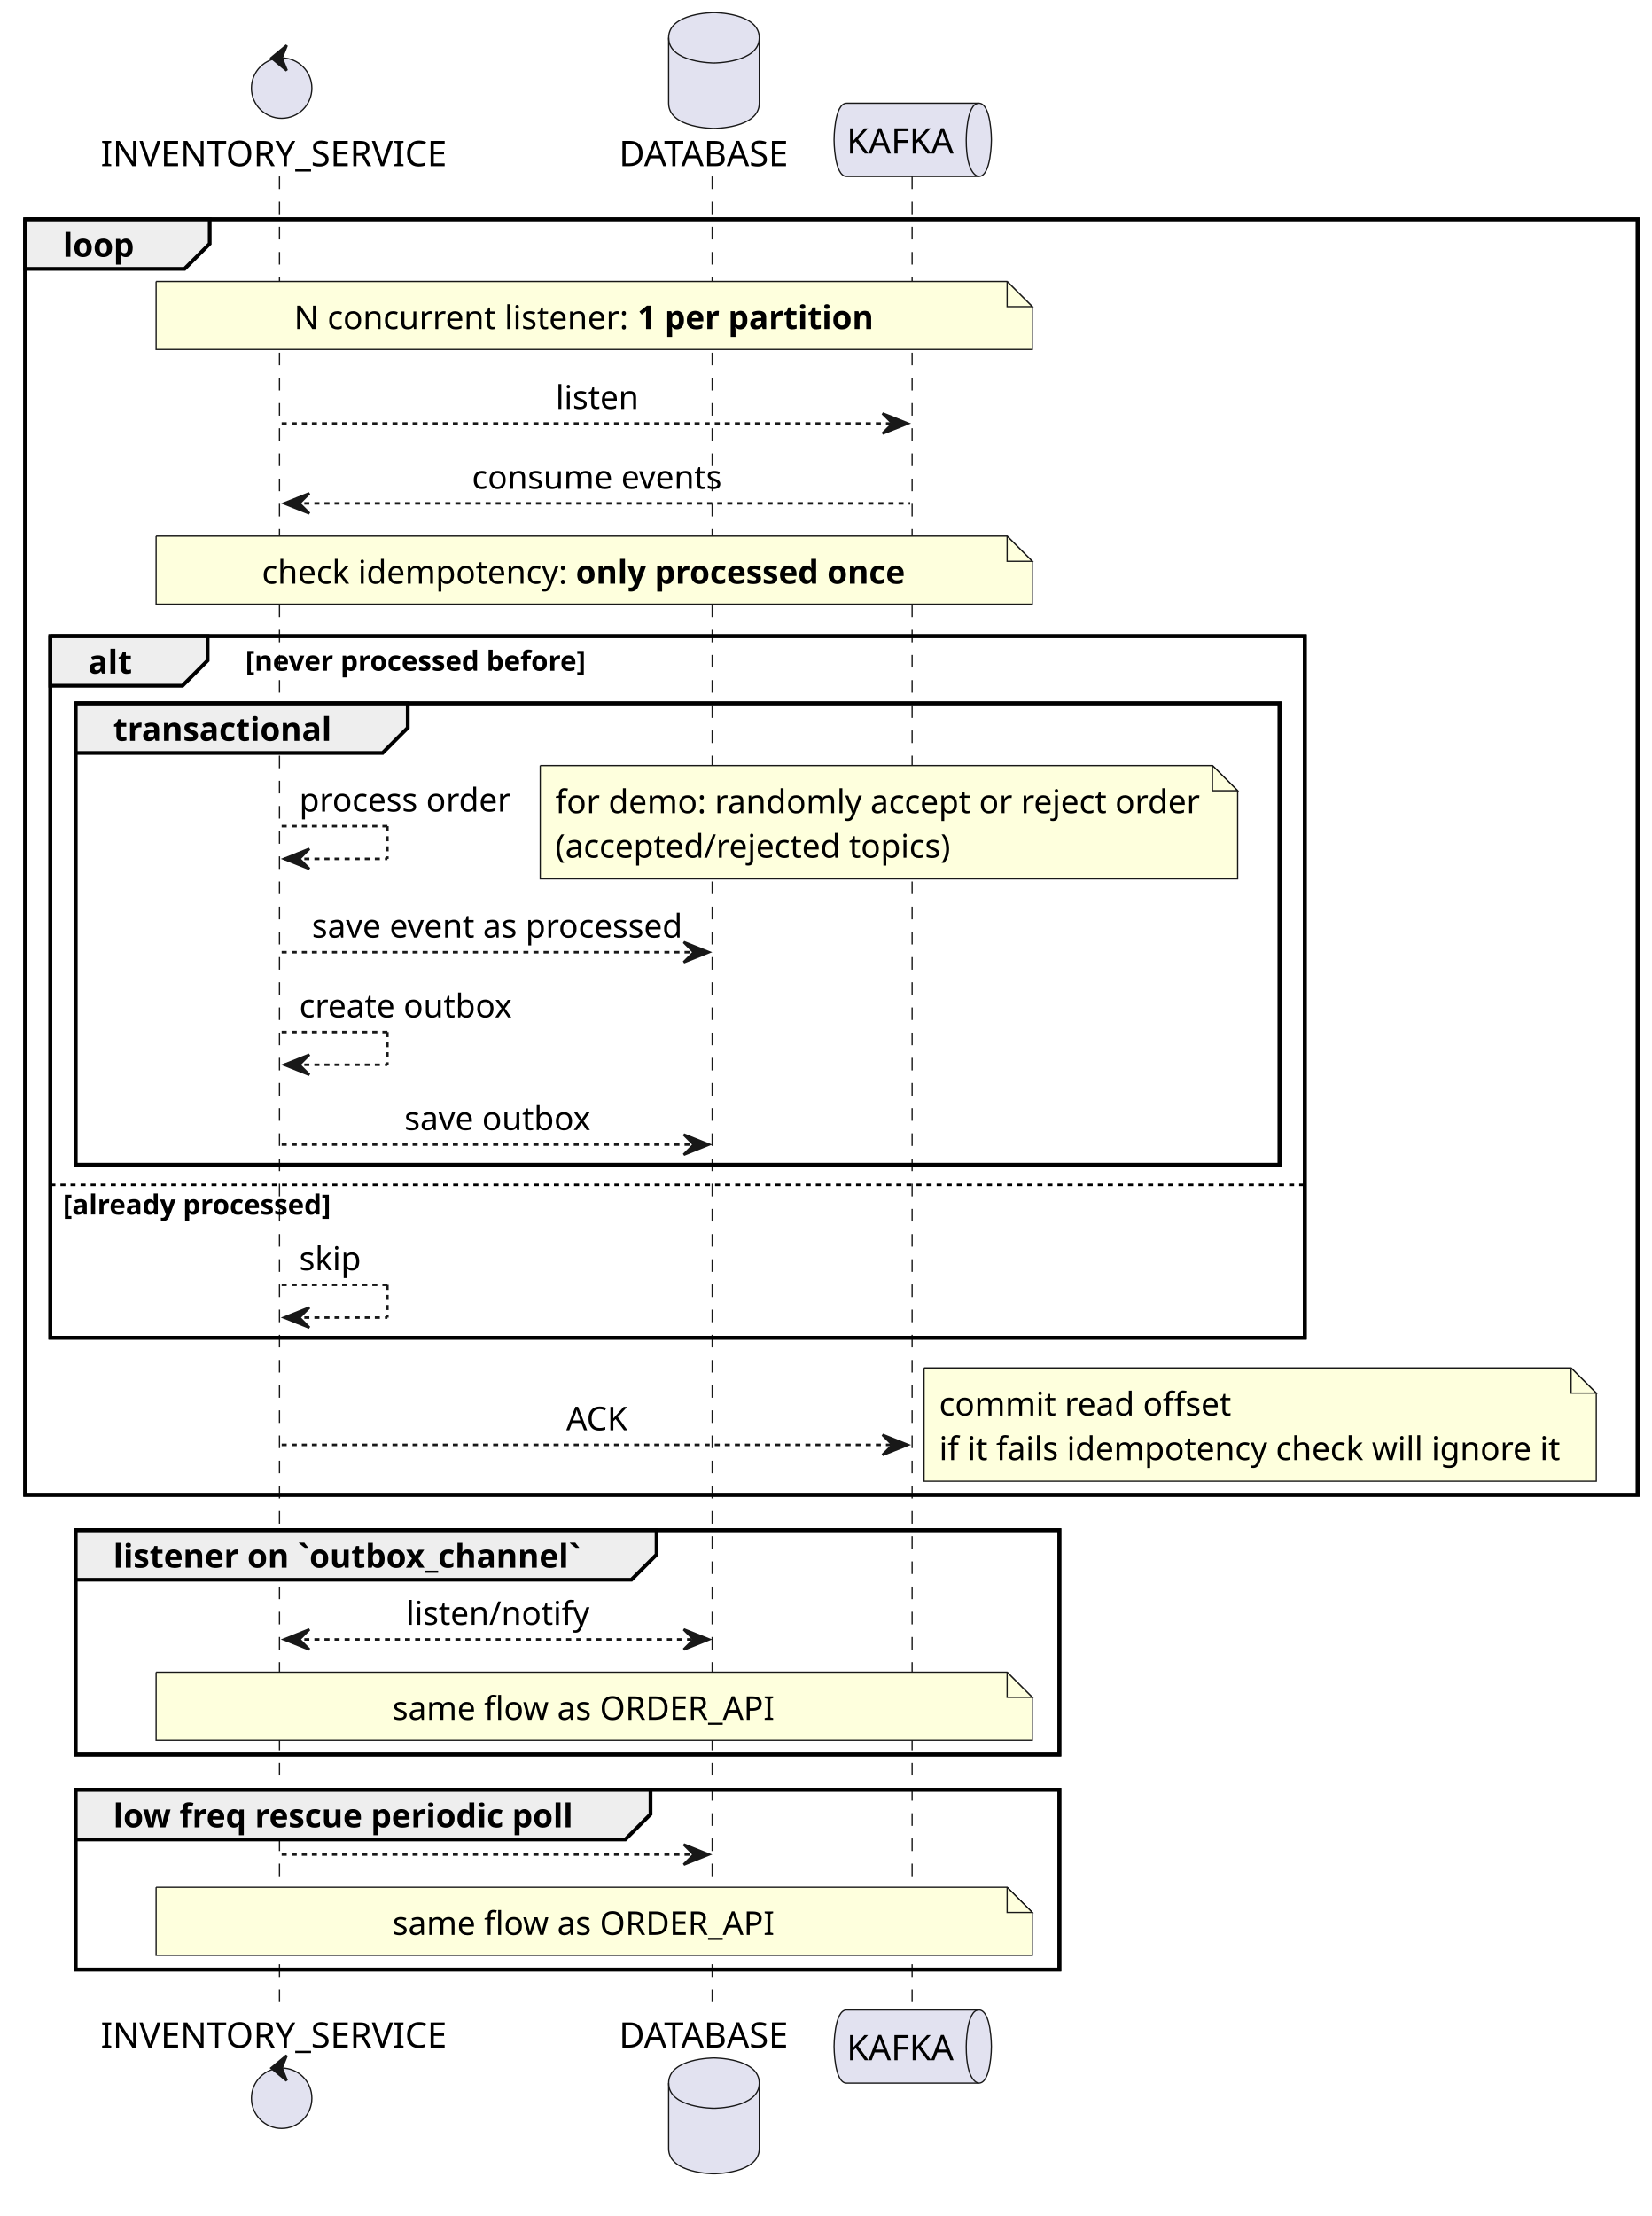
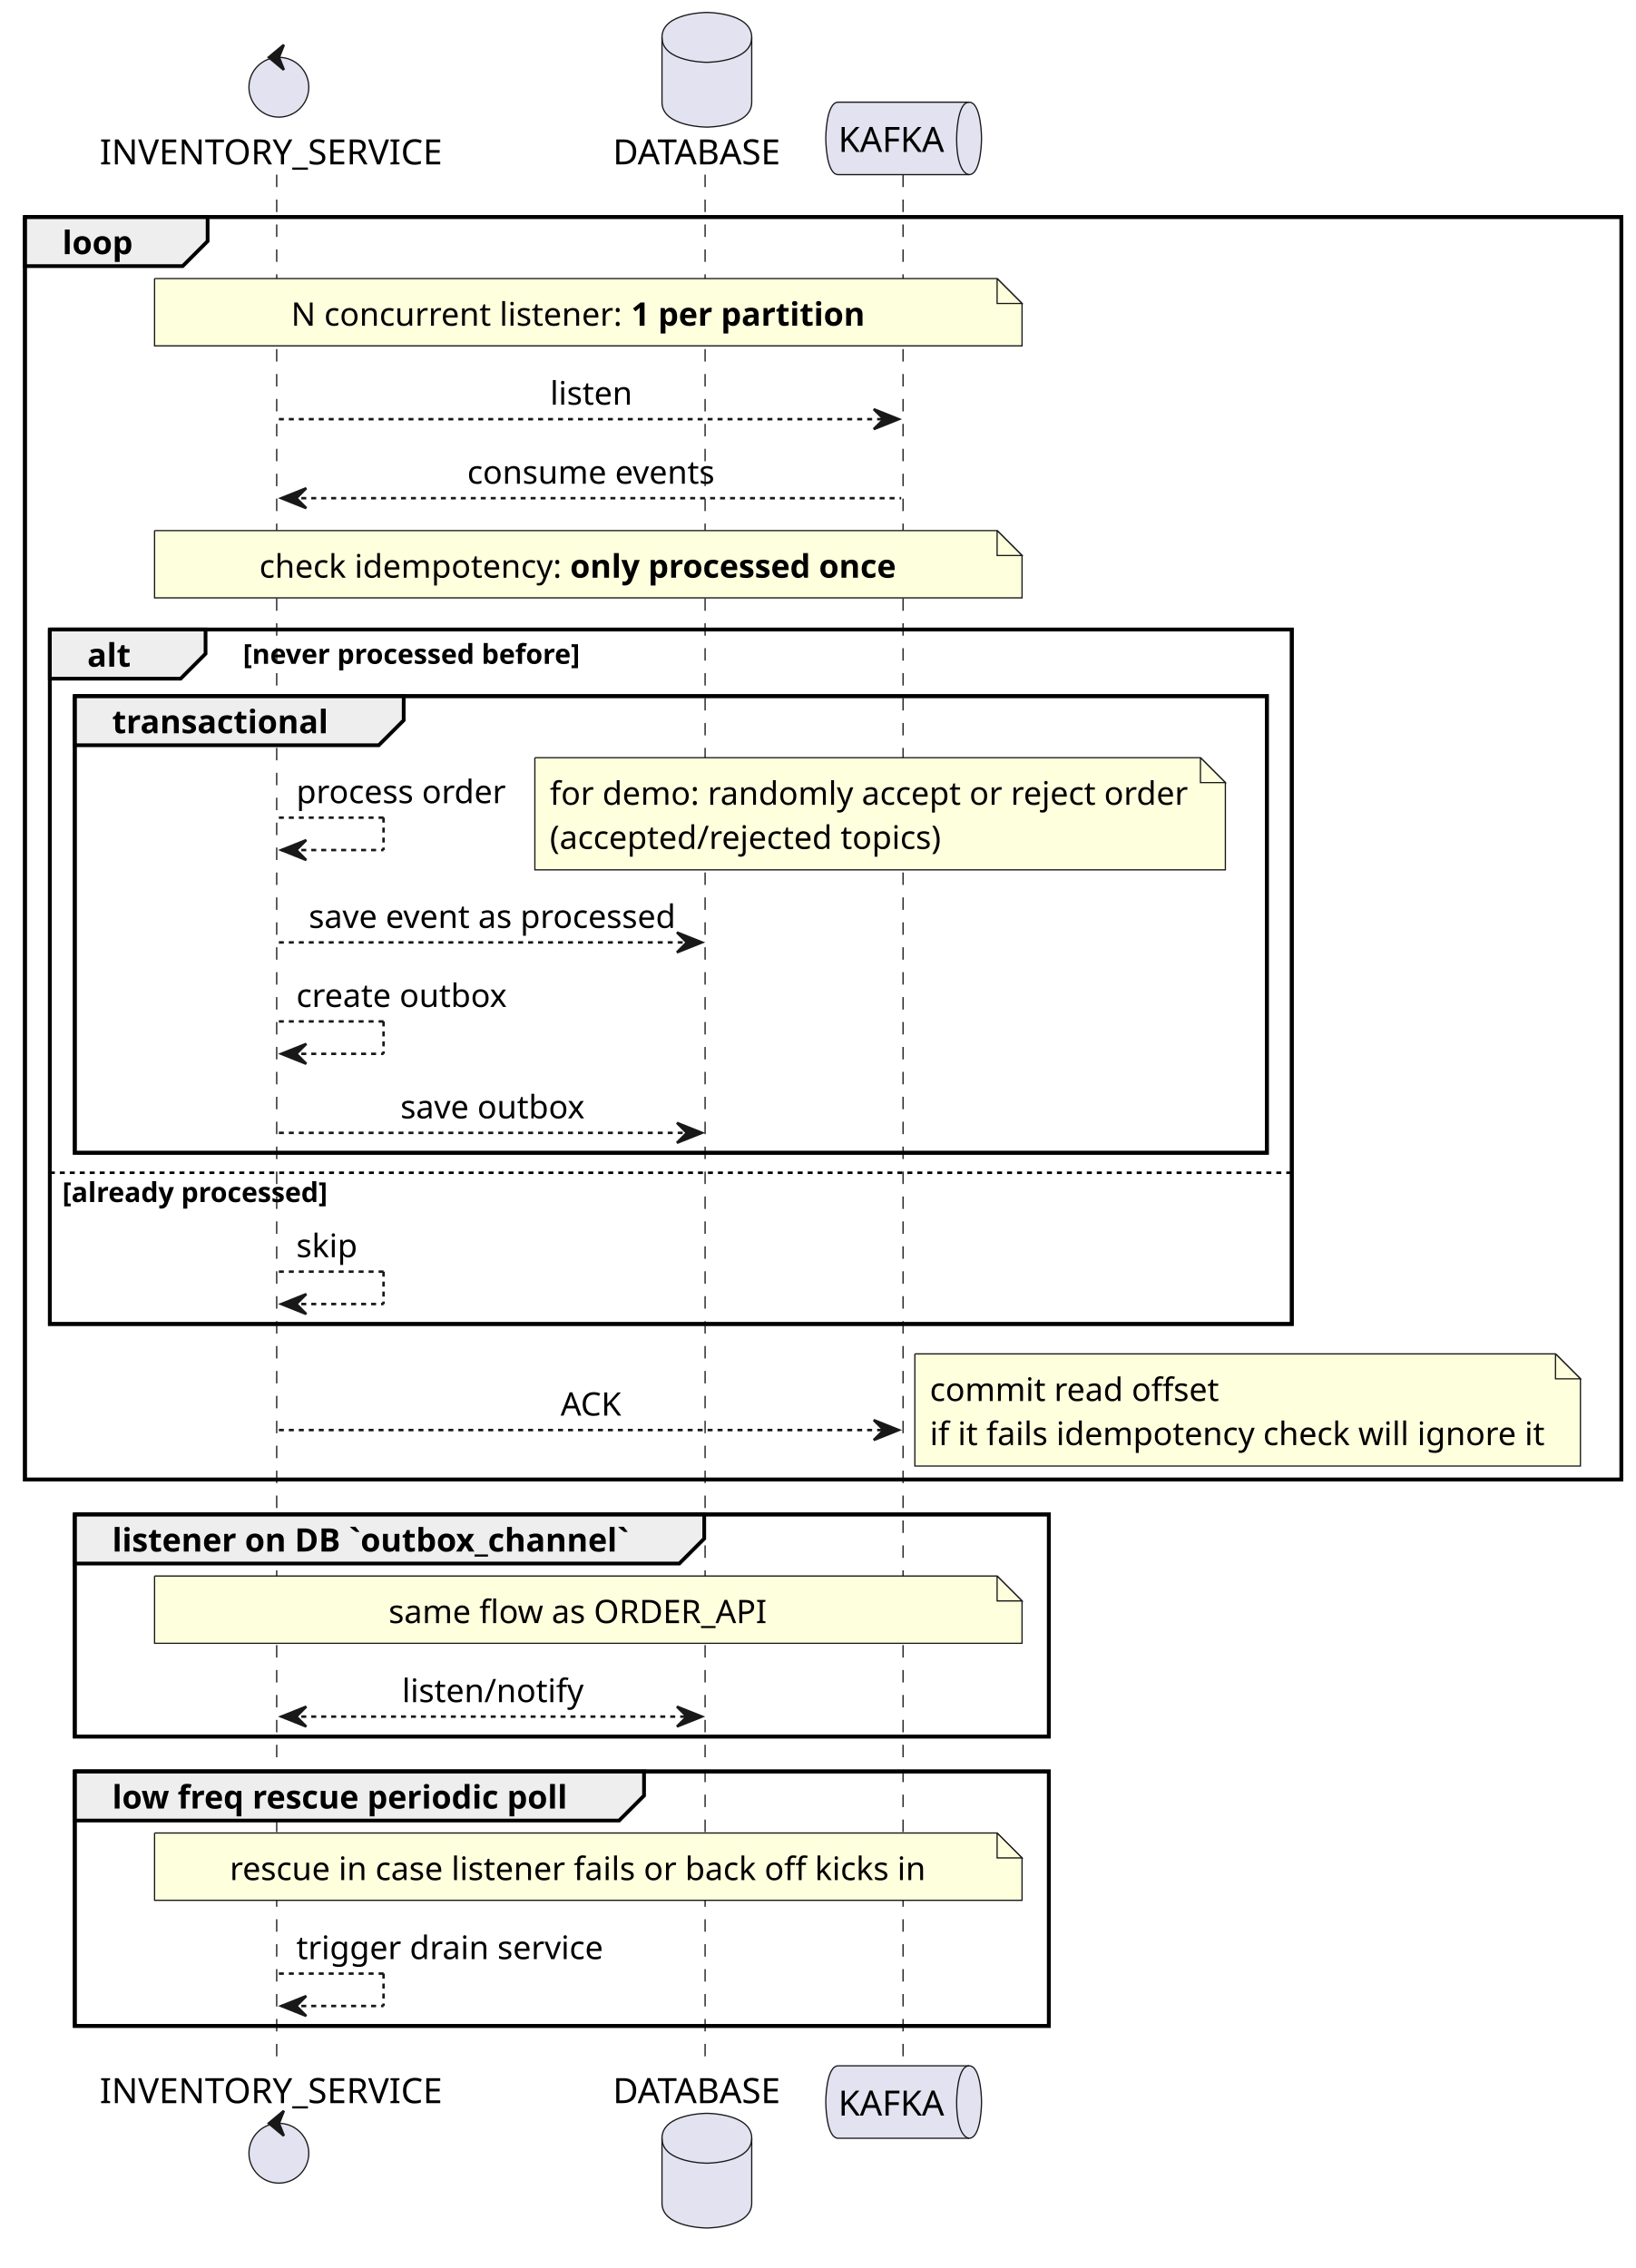
- <svg xmlns="http://www.w3.org/2000/svg" contentStyleType="text/css" data-diagram-type="SEQUENCE" height="880px" preserveAspectRatio="none" style="width:656px;height:880px;background:#FFFFFF;" version="1.1" viewBox="0 0 656 880" width="656px" zoomAndPan="magnify">
+ <svg xmlns="http://www.w3.org/2000/svg" contentStyleType="text/css" data-diagram-type="SEQUENCE" height="910px" preserveAspectRatio="none" style="width:656px;height:910px;background:#FFFFFF;" version="1.1" viewBox="0 0 656 910" width="656px" zoomAndPan="magnify">
  <defs />
  <g>
    <rect fill="none" height="506.572" style="stroke:#000000;stroke-width:1.5;" width="640.432" x="10" y="87.068" />
    <rect fill="none" height="278.63" style="stroke:#000000;stroke-width:1.5;" width="498.22" x="20" y="252.598" />
    <rect fill="none" height="183.236" style="stroke:#000000;stroke-width:1.5;" width="478.22" x="30" y="279.304" />
    <rect fill="none" height="89.118" style="stroke:#000000;stroke-width:1.5;" width="390.755" x="30" y="607.64" />
-     <rect fill="none" height="71.412" style="stroke:#000000;stroke-width:1.5;" width="390.755" x="30" y="710.758" />
+     <rect fill="none" height="102.118" style="stroke:#000000;stroke-width:1.5;" width="390.755" x="30" y="710.758" />
    <g class="participant-lifeline" data-entity-uid="part1" data-qualified-name="SERVICE" id="part1-lifeline">
      <g>
-         <rect fill="#000000" fill-opacity="0" height="729.102" width="8" x="107.866" y="70.068" />
-         <line style="stroke:#181818;stroke-width:0.5;stroke-dasharray:5,5;" x1="111" x2="111" y1="70.068" y2="799.17" />
+         <rect fill="#000000" fill-opacity="0" height="759.808" width="8" x="107.866" y="70.068" />
+         <line style="stroke:#181818;stroke-width:0.5;stroke-dasharray:5,5;" x1="111" x2="111" y1="70.068" y2="829.876" />
      </g>
    </g>
    <g class="participant-lifeline" data-entity-uid="part2" data-qualified-name="DB" id="part2-lifeline">
      <g>
-         <rect fill="#000000" fill-opacity="0" height="729.102" width="8" x="279.559" y="70.068" />
-         <line style="stroke:#181818;stroke-width:0.5;stroke-dasharray:5,5;" x1="282.853" x2="282.853" y1="70.068" y2="799.17" />
+         <rect fill="#000000" fill-opacity="0" height="759.808" width="8" x="279.559" y="70.068" />
+         <line style="stroke:#181818;stroke-width:0.5;stroke-dasharray:5,5;" x1="282.853" x2="282.853" y1="70.068" y2="829.876" />
      </g>
    </g>
    <g class="participant-lifeline" data-entity-uid="part3" data-qualified-name="K" id="part3-lifeline">
      <g>
-         <rect fill="#000000" fill-opacity="0" height="729.102" width="8" x="358.51" y="70.068" />
-         <line style="stroke:#181818;stroke-width:0.5;stroke-dasharray:5,5;" x1="362.265" x2="362.265" y1="70.068" y2="799.17" />
+         <rect fill="#000000" fill-opacity="0" height="759.808" width="8" x="358.51" y="70.068" />
+         <line style="stroke:#181818;stroke-width:0.5;stroke-dasharray:5,5;" x1="362.265" x2="362.265" y1="70.068" y2="829.876" />
      </g>
    </g>
    <g class="participant participant-head" data-entity-uid="part1" data-qualified-name="SERVICE" id="part1-head">
      <text fill="#000000" font-family="sans-serif" font-size="14" lengthAdjust="spacing" textLength="137.731" x="40" y="65.966">INVENTORY_SERVICE</text>
      <ellipse cx="111.866" cy="35" fill="#E2E2F0" rx="12" ry="12" style="stroke:#181818;stroke-width:0.5;" />
      <polygon fill="#181818" points="107.866,23,113.866,18,111.866,23,113.866,28,107.866,23" style="stroke:#181818;stroke-width:1;" />
    </g>
    <g class="participant participant-tail" data-entity-uid="part1" data-qualified-name="SERVICE" id="part1-tail">
-       <text fill="#000000" font-family="sans-serif" font-size="14" lengthAdjust="spacing" textLength="137.731" x="40" y="813.136">INVENTORY_SERVICE</text>
-       <ellipse cx="111.866" cy="833.238" fill="#E2E2F0" rx="12" ry="12" style="stroke:#181818;stroke-width:0.5;" />
-       <polygon fill="#181818" points="107.866,821.238,113.866,816.238,111.866,821.238,113.866,826.238,107.866,821.238" style="stroke:#181818;stroke-width:1;" />
+       <text fill="#000000" font-family="sans-serif" font-size="14" lengthAdjust="spacing" textLength="137.731" x="40" y="843.842">INVENTORY_SERVICE</text>
+       <ellipse cx="111.866" cy="863.944" fill="#E2E2F0" rx="12" ry="12" style="stroke:#181818;stroke-width:0.5;" />
+       <polygon fill="#181818" points="107.866,851.944,113.866,846.944,111.866,851.944,113.866,856.944,107.866,851.944" style="stroke:#181818;stroke-width:1;" />
    </g>
    <g class="participant participant-head" data-entity-uid="part2" data-qualified-name="DB" id="part2-head">
      <text fill="#000000" font-family="sans-serif" font-size="14" lengthAdjust="spacing" textLength="69.412" x="245.853" y="65.966">DATABASE</text>
      <path d="M265.559,15 C265.559,5 283.559,5 283.559,5 C283.559,5 301.559,5 301.559,15 L301.559,41 C301.559,51 283.559,51 283.559,51 C283.559,51 265.559,51 265.559,41 L265.559,15" fill="#E2E2F0" style="stroke:#181818;stroke-width:0.5;" />
      <path d="M265.559,15 C265.559,25 283.559,25 283.559,25 C283.559,25 301.559,25 301.559,15" fill="none" style="stroke:#181818;stroke-width:0.5;" />
    </g>
    <g class="participant participant-tail" data-entity-uid="part2" data-qualified-name="DB" id="part2-tail">
-       <text fill="#000000" font-family="sans-serif" font-size="14" lengthAdjust="spacing" textLength="69.412" x="245.853" y="813.136">DATABASE</text>
-       <path d="M265.559,827.238 C265.559,817.238 283.559,817.238 283.559,817.238 C283.559,817.238 301.559,817.238 301.559,827.238 L301.559,853.238 C301.559,863.238 283.559,863.238 283.559,863.238 C283.559,863.238 265.559,863.238 265.559,853.238 L265.559,827.238" fill="#E2E2F0" style="stroke:#181818;stroke-width:0.5;" />
-       <path d="M265.559,827.238 C265.559,837.238 283.559,837.238 283.559,837.238 C283.559,837.238 301.559,837.238 301.559,827.238" fill="none" style="stroke:#181818;stroke-width:0.5;" />
+       <text fill="#000000" font-family="sans-serif" font-size="14" lengthAdjust="spacing" textLength="69.412" x="245.853" y="843.842">DATABASE</text>
+       <path d="M265.559,857.944 C265.559,847.944 283.559,847.944 283.559,847.944 C283.559,847.944 301.559,847.944 301.559,857.944 L301.559,883.944 C301.559,893.944 283.559,893.944 283.559,893.944 C283.559,893.944 265.559,893.944 265.559,883.944 L265.559,857.944" fill="#E2E2F0" style="stroke:#181818;stroke-width:0.5;" />
+       <path d="M265.559,857.944 C265.559,867.944 283.559,867.944 283.559,867.944 C283.559,867.944 301.559,867.944 301.559,857.944" fill="none" style="stroke:#181818;stroke-width:0.5;" />
    </g>
    <g class="participant participant-head" data-entity-uid="part3" data-qualified-name="K" id="part3-head">
      <path d="M336.265,41 L388.755,41 C393.755,41 393.755,55.534 393.755,55.534 C393.755,55.534 393.755,70.068 388.755,70.068 L336.265,70.068 C331.265,70.068 331.265,55.534 331.265,55.534 C331.265,55.534 331.265,41 336.265,41" fill="#E2E2F0" style="stroke:#181818;stroke-width:0.5;" />
      <path d="M388.755,41 C383.755,41 383.755,55.534 383.755,55.534 C383.755,70.068 388.755,70.068 388.755,70.068" fill="none" style="stroke:#181818;stroke-width:0.5;" />
      <text fill="#000000" font-family="sans-serif" font-size="14" lengthAdjust="spacing" textLength="42.49" x="336.265" y="60.966">KAFKA</text>
    </g>
    <g class="participant participant-tail" data-entity-uid="part3" data-qualified-name="K" id="part3-tail">
-       <path d="M336.265,798.17 L388.755,798.17 C393.755,798.17 393.755,812.704 393.755,812.704 C393.755,812.704 393.755,827.238 388.755,827.238 L336.265,827.238 C331.265,827.238 331.265,812.704 331.265,812.704 C331.265,812.704 331.265,798.17 336.265,798.17" fill="#E2E2F0" style="stroke:#181818;stroke-width:0.5;" />
-       <path d="M388.755,798.17 C383.755,798.17 383.755,812.704 383.755,812.704 C383.755,827.238 388.755,827.238 388.755,827.238" fill="none" style="stroke:#181818;stroke-width:0.5;" />
-       <text fill="#000000" font-family="sans-serif" font-size="14" lengthAdjust="spacing" textLength="42.49" x="336.265" y="818.136">KAFKA</text>
+       <path d="M336.265,828.876 L388.755,828.876 C393.755,828.876 393.755,843.41 393.755,843.41 C393.755,843.41 393.755,857.944 388.755,857.944 L336.265,857.944 C331.265,857.944 331.265,843.41 331.265,843.41 C331.265,843.41 331.265,828.876 336.265,828.876" fill="#E2E2F0" style="stroke:#181818;stroke-width:0.5;" />
+       <path d="M388.755,828.876 C383.755,828.876 383.755,843.41 383.755,843.41 C383.755,857.944 388.755,857.944 388.755,857.944" fill="none" style="stroke:#181818;stroke-width:0.5;" />
+       <text fill="#000000" font-family="sans-serif" font-size="14" lengthAdjust="spacing" textLength="42.49" x="336.265" y="848.842">KAFKA</text>
    </g>
    <path d="M10,87.068 L83.288,87.068 L83.288,96.774 L73.288,106.774 L10,106.774 L10,87.068" fill="#EEEEEE" style="stroke:#000000;stroke-width:1.5;" />
    <rect fill="none" height="506.572" style="stroke:#000000;stroke-width:1.5;" width="640.432" x="10" y="87.068" />
    <text fill="#000000" font-family="sans-serif" font-size="13" font-weight="bold" lengthAdjust="spacing" textLength="28.288" x="25" y="101.965">loop</text>
    <path d="M62,111.774 L62,138.774 L410,138.774 L410,121.774 L400,111.774 L62,111.774" fill="#FEFFDD" style="stroke:#181818;stroke-width:0.5;" />
    <path d="M400,111.774 L400,121.774 L410,121.774 L400,111.774" fill="#FEFFDD" style="stroke:#181818;stroke-width:0.5;" />
    <text fill="#000000" font-family="sans-serif" font-size="13" lengthAdjust="spacing" textLength="133.029" x="116.775" y="130.671">N concurrent listener:</text>
    <text fill="#000000" font-family="sans-serif" font-size="13" font-weight="bold" lengthAdjust="spacing" textLength="93.795" x="253.184" y="130.671">1 per partition</text>
    <g class="message" data-entity-1="part1" data-entity-2="part3" id="msg1">
      <polygon fill="#181818" points="350.51,164.186,360.51,168.186,350.51,172.186,354.51,168.186" style="stroke:#181818;stroke-width:1;" />
      <line style="stroke:#181818;stroke-width:1;stroke-dasharray:2,2;" x1="111.866" x2="356.51" y1="168.186" y2="168.186" />
      <text fill="#000000" font-family="sans-serif" font-size="13" lengthAdjust="spacing" textLength="32.994" x="220.691" y="162.377">listen</text>
    </g>
    <g class="message" data-entity-1="part3" data-entity-2="part1" id="msg2">
      <polygon fill="#181818" points="122.866,195.892,112.866,199.892,122.866,203.892,118.866,199.892" style="stroke:#181818;stroke-width:1;" />
      <line style="stroke:#181818;stroke-width:1;stroke-dasharray:2,2;" x1="116.866" x2="361.51" y1="199.892" y2="199.892" />
      <text fill="#000000" font-family="sans-serif" font-size="13" lengthAdjust="spacing" textLength="99.489" x="187.443" y="194.083">consume events</text>
    </g>
    <path d="M62,212.892 L62,239.892 L410,239.892 L410,222.892 L400,212.892 L62,212.892" fill="#FEFFDD" style="stroke:#181818;stroke-width:0.5;" />
    <path d="M400,212.892 L400,222.892 L410,222.892 L400,212.892" fill="#FEFFDD" style="stroke:#181818;stroke-width:0.5;" />
    <text fill="#000000" font-family="sans-serif" font-size="13" lengthAdjust="spacing" textLength="121.277" x="104.029" y="231.789">check idempotency:</text>
    <text fill="#000000" font-family="sans-serif" font-size="13" font-weight="bold" lengthAdjust="spacing" textLength="131.04" x="228.686" y="231.789">only processed once</text>
    <path d="M20,252.598 L82.459,252.598 L82.459,262.304 L72.459,272.304 L20,272.304 L20,252.598" fill="#EEEEEE" style="stroke:#000000;stroke-width:1.5;" />
    <rect fill="none" height="278.63" style="stroke:#000000;stroke-width:1.5;" width="498.22" x="20" y="252.598" />
    <text fill="#000000" font-family="sans-serif" font-size="13" font-weight="bold" lengthAdjust="spacing" textLength="17.459" x="35" y="267.495">alt</text>
    <text fill="#000000" font-family="sans-serif" font-size="11" font-weight="bold" lengthAdjust="spacing" textLength="135.827" x="97.459" y="266.357">[never processed before]</text>
    <path d="M30,279.304 L161.944,279.304 L161.944,289.01 L151.944,299.01 L30,299.01 L30,279.304" fill="#EEEEEE" style="stroke:#000000;stroke-width:1.5;" />
    <rect fill="none" height="183.236" style="stroke:#000000;stroke-width:1.5;" width="478.22" x="30" y="279.304" />
    <text fill="#000000" font-family="sans-serif" font-size="13" font-weight="bold" lengthAdjust="spacing" textLength="86.944" x="45" y="294.201">transactional</text>
    <g class="message" data-entity-1="part1" data-entity-2="part1" id="msg3">
      <line style="stroke:#181818;stroke-width:1;stroke-dasharray:2,2;" x1="111.866" x2="153.866" y1="328.069" y2="328.069" />
      <line style="stroke:#181818;stroke-width:1;stroke-dasharray:2,2;" x1="153.866" x2="153.866" y1="328.069" y2="341.069" />
      <line style="stroke:#181818;stroke-width:1;stroke-dasharray:2,2;" x1="112.866" x2="153.866" y1="341.069" y2="341.069" />
      <polygon fill="#181818" points="122.866,337.069,112.866,341.069,122.866,345.069,118.866,341.069" style="stroke:#181818;stroke-width:1;" />
      <text fill="#000000" font-family="sans-serif" font-size="13" lengthAdjust="spacing" textLength="84.565" x="118.866" y="322.26">process order</text>
    </g>
    <path d="M214.565,304.01 L214.565,349.01 L491.565,349.01 L491.565,314.01 L481.565,304.01 L214.565,304.01" fill="#FEFFDD" style="stroke:#181818;stroke-width:0.5;" />
    <path d="M481.565,304.01 L481.565,314.01 L491.565,314.01 L481.565,304.01" fill="#FEFFDD" style="stroke:#181818;stroke-width:0.5;" />
    <text fill="#000000" font-family="sans-serif" font-size="13" lengthAdjust="spacing" textLength="256.789" x="220.565" y="322.907">for demo: randomly accept or reject order</text>
    <text fill="#000000" font-family="sans-serif" font-size="13" lengthAdjust="spacing" textLength="157.157" x="220.565" y="340.613">(accepted/rejected topics)</text>
    <g class="message" data-entity-1="part1" data-entity-2="part2" id="msg5">
      <polygon fill="#181818" points="271.559,374.128,281.559,378.128,271.559,382.128,275.559,378.128" style="stroke:#181818;stroke-width:1;" />
      <line style="stroke:#181818;stroke-width:1;stroke-dasharray:2,2;" x1="111.866" x2="277.559" y1="378.128" y2="378.128" />
      <text fill="#000000" font-family="sans-serif" font-size="13" lengthAdjust="spacing" textLength="147.693" x="123.866" y="372.319">save event as processed</text>
    </g>
    <g class="message" data-entity-1="part1" data-entity-2="part1" id="msg6">
      <line style="stroke:#181818;stroke-width:1;stroke-dasharray:2,2;" x1="111.866" x2="153.866" y1="409.834" y2="409.834" />
      <line style="stroke:#181818;stroke-width:1;stroke-dasharray:2,2;" x1="153.866" x2="153.866" y1="409.834" y2="422.834" />
      <line style="stroke:#181818;stroke-width:1;stroke-dasharray:2,2;" x1="112.866" x2="153.866" y1="422.834" y2="422.834" />
      <polygon fill="#181818" points="122.866,418.834,112.866,422.834,122.866,426.834,118.866,422.834" style="stroke:#181818;stroke-width:1;" />
      <text fill="#000000" font-family="sans-serif" font-size="13" lengthAdjust="spacing" textLength="84.968" x="118.866" y="404.025">create outbox</text>
    </g>
    <g class="message" data-entity-1="part1" data-entity-2="part2" id="msg7">
      <polygon fill="#181818" points="271.559,450.54,281.559,454.54,271.559,458.54,275.559,454.54" style="stroke:#181818;stroke-width:1;" />
      <line style="stroke:#181818;stroke-width:1;stroke-dasharray:2,2;" x1="111.866" x2="277.559" y1="454.54" y2="454.54" />
      <text fill="#000000" font-family="sans-serif" font-size="13" lengthAdjust="spacing" textLength="74.165" x="160.63" y="448.731">save outbox</text>
    </g>
    <line style="stroke:#000000;stroke-width:1;stroke-dasharray:2,2;" x1="20" x2="518.22" y1="470.54" y2="470.54" />
    <text fill="#000000" font-family="sans-serif" font-size="11" font-weight="bold" lengthAdjust="spacing" textLength="106.82" x="25" y="482.299">[already processed]</text>
    <g class="message" data-entity-1="part1" data-entity-2="part1" id="msg8">
      <line style="stroke:#181818;stroke-width:1;stroke-dasharray:2,2;" x1="111.866" x2="153.866" y1="510.228" y2="510.228" />
      <line style="stroke:#181818;stroke-width:1;stroke-dasharray:2,2;" x1="153.866" x2="153.866" y1="510.228" y2="523.228" />
      <line style="stroke:#181818;stroke-width:1;stroke-dasharray:2,2;" x1="112.866" x2="153.866" y1="523.228" y2="523.228" />
      <polygon fill="#181818" points="122.866,519.228,112.866,523.228,122.866,527.228,118.866,523.228" style="stroke:#181818;stroke-width:1;" />
      <text fill="#000000" font-family="sans-serif" font-size="13" lengthAdjust="spacing" textLength="24.518" x="118.866" y="504.419">skip</text>
    </g>
    <g class="message" data-entity-1="part1" data-entity-2="part3" id="msg9">
      <polygon fill="#181818" points="350.51,569.787,360.51,573.787,350.51,577.787,354.51,573.787" style="stroke:#181818;stroke-width:1;" />
      <line style="stroke:#181818;stroke-width:1;stroke-dasharray:2,2;" x1="111.866" x2="356.51" y1="573.787" y2="573.787" />
      <text fill="#000000" font-family="sans-serif" font-size="13" lengthAdjust="spacing" textLength="24.57" x="224.903" y="567.978">ACK</text>
    </g>
    <path d="M367,543.228 L367,588.228 L634,588.228 L634,553.228 L624,543.228 L367,543.228" fill="#FEFFDD" style="stroke:#181818;stroke-width:0.5;" />
    <path d="M624,543.228 L624,553.228 L634,553.228 L624,543.228" fill="#FEFFDD" style="stroke:#181818;stroke-width:0.5;" />
    <text fill="#000000" font-family="sans-serif" font-size="13" lengthAdjust="spacing" textLength="116.272" x="373" y="562.125">commit read offset</text>
    <text fill="#000000" font-family="sans-serif" font-size="13" lengthAdjust="spacing" textLength="246.922" x="373" y="579.831">if it fails idempotency check will ignore it</text>
-     <path d="M30,607.64 L260.77,607.64 L260.77,617.346 L250.77,627.346 L30,627.346 L30,607.64" fill="#EEEEEE" style="stroke:#000000;stroke-width:1.5;" />
+     <path d="M30,607.64 L282.506,607.64 L282.506,617.346 L272.506,627.346 L30,627.346 L30,607.64" fill="#EEEEEE" style="stroke:#000000;stroke-width:1.5;" />
    <rect fill="none" height="89.118" style="stroke:#000000;stroke-width:1.5;" width="390.755" x="30" y="607.64" />
-     <text fill="#000000" font-family="sans-serif" font-size="13" font-weight="bold" lengthAdjust="spacing" textLength="185.77" x="45" y="622.537">listener on `outbox_channel`</text>
+     <text fill="#000000" font-family="sans-serif" font-size="13" font-weight="bold" lengthAdjust="spacing" textLength="207.506" x="45" y="622.537">listener on DB `outbox_channel`</text>
+     <path d="M62,632.346 L62,659.346 L410,659.346 L410,642.346 L400,632.346 L62,632.346" fill="#FEFFDD" style="stroke:#181818;stroke-width:0.5;" />
+     <path d="M400,632.346 L400,642.346 L410,642.346 L400,632.346" fill="#FEFFDD" style="stroke:#181818;stroke-width:0.5;" />
+     <text fill="#000000" font-family="sans-serif" font-size="13" lengthAdjust="spacing" textLength="151.97" x="155.892" y="651.243">same flow as ORDER_API</text>
    <g class="message" data-entity-1="part1" data-entity-2="part2" id="msg11">
-       <polygon fill="#181818" points="122.866,647.052,112.866,651.052,122.866,655.052,118.866,651.052" style="stroke:#181818;stroke-width:1;" />
-       <polygon fill="#181818" points="271.559,647.052,281.559,651.052,271.559,655.052,275.559,651.052" style="stroke:#181818;stroke-width:1;" />
-       <line style="stroke:#181818;stroke-width:1;stroke-dasharray:2,2;" x1="116.866" x2="277.559" y1="651.052" y2="651.052" />
-       <text fill="#000000" font-family="sans-serif" font-size="13" lengthAdjust="spacing" textLength="72.878" x="161.273" y="645.243">listen/notify</text>
+       <polygon fill="#181818" points="122.866,684.758,112.866,688.758,122.866,692.758,118.866,688.758" style="stroke:#181818;stroke-width:1;" />
+       <polygon fill="#181818" points="271.559,684.758,281.559,688.758,271.559,692.758,275.559,688.758" style="stroke:#181818;stroke-width:1;" />
+       <line style="stroke:#181818;stroke-width:1;stroke-dasharray:2,2;" x1="116.866" x2="277.559" y1="688.758" y2="688.758" />
+       <text fill="#000000" font-family="sans-serif" font-size="13" lengthAdjust="spacing" textLength="72.878" x="161.273" y="682.949">listen/notify</text>
    </g>
-     <path d="M62,664.052 L62,691.052 L410,691.052 L410,674.052 L400,664.052 L62,664.052" fill="#FEFFDD" style="stroke:#181818;stroke-width:0.5;" />
-     <path d="M400,664.052 L400,674.052 L410,674.052 L400,664.052" fill="#FEFFDD" style="stroke:#181818;stroke-width:0.5;" />
-     <text fill="#000000" font-family="sans-serif" font-size="13" lengthAdjust="spacing" textLength="151.97" x="155.892" y="682.949">same flow as ORDER_API</text>
    <path d="M30,710.758 L258.365,710.758 L258.365,720.464 L248.365,730.464 L30,730.464 L30,710.758" fill="#EEEEEE" style="stroke:#000000;stroke-width:1.5;" />
-     <rect fill="none" height="71.412" style="stroke:#000000;stroke-width:1.5;" width="390.755" x="30" y="710.758" />
+     <rect fill="none" height="102.118" style="stroke:#000000;stroke-width:1.5;" width="390.755" x="30" y="710.758" />
    <text fill="#000000" font-family="sans-serif" font-size="13" font-weight="bold" lengthAdjust="spacing" textLength="183.365" x="45" y="725.655">low freq rescue periodic poll</text>
-     <g class="message" data-entity-1="part1" data-entity-2="part2" id="msg12">
-       <polygon fill="#181818" points="271.559,732.464,281.559,736.464,271.559,740.464,275.559,736.464" style="stroke:#181818;stroke-width:1;" />
-       <line style="stroke:#181818;stroke-width:1;stroke-dasharray:2,2;" x1="111.866" x2="277.559" y1="736.464" y2="736.464" />
+     <path d="M62,735.464 L62,762.464 L410,762.464 L410,745.464 L400,735.464 L62,735.464" fill="#FEFFDD" style="stroke:#181818;stroke-width:0.5;" />
+     <path d="M400,735.464 L400,745.464 L410,745.464 L400,735.464" fill="#FEFFDD" style="stroke:#181818;stroke-width:0.5;" />
+     <text fill="#000000" font-family="sans-serif" font-size="13" lengthAdjust="spacing" textLength="279.435" x="92.16" y="754.361">rescue in case listener fails or back off kicks in</text>
+     <g class="message" data-entity-1="part1" data-entity-2="part1" id="msg12">
+       <line style="stroke:#181818;stroke-width:1;stroke-dasharray:2,2;" x1="111.866" x2="153.866" y1="791.876" y2="791.876" />
+       <line style="stroke:#181818;stroke-width:1;stroke-dasharray:2,2;" x1="153.866" x2="153.866" y1="791.876" y2="804.876" />
+       <line style="stroke:#181818;stroke-width:1;stroke-dasharray:2,2;" x1="112.866" x2="153.866" y1="804.876" y2="804.876" />
+       <polygon fill="#181818" points="122.866,800.876,112.866,804.876,122.866,808.876,118.866,804.876" style="stroke:#181818;stroke-width:1;" />
+       <text fill="#000000" font-family="sans-serif" font-size="13" lengthAdjust="spacing" textLength="123.37" x="118.866" y="786.067">trigger drain service</text>
    </g>
-     <path d="M62,749.464 L62,776.464 L410,776.464 L410,759.464 L400,749.464 L62,749.464" fill="#FEFFDD" style="stroke:#181818;stroke-width:0.5;" />
-     <path d="M400,749.464 L400,759.464 L410,759.464 L400,749.464" fill="#FEFFDD" style="stroke:#181818;stroke-width:0.5;" />
-     <text fill="#000000" font-family="sans-serif" font-size="13" lengthAdjust="spacing" textLength="151.97" x="155.892" y="768.361">same flow as ORDER_API</text>
  </g>
</svg>
